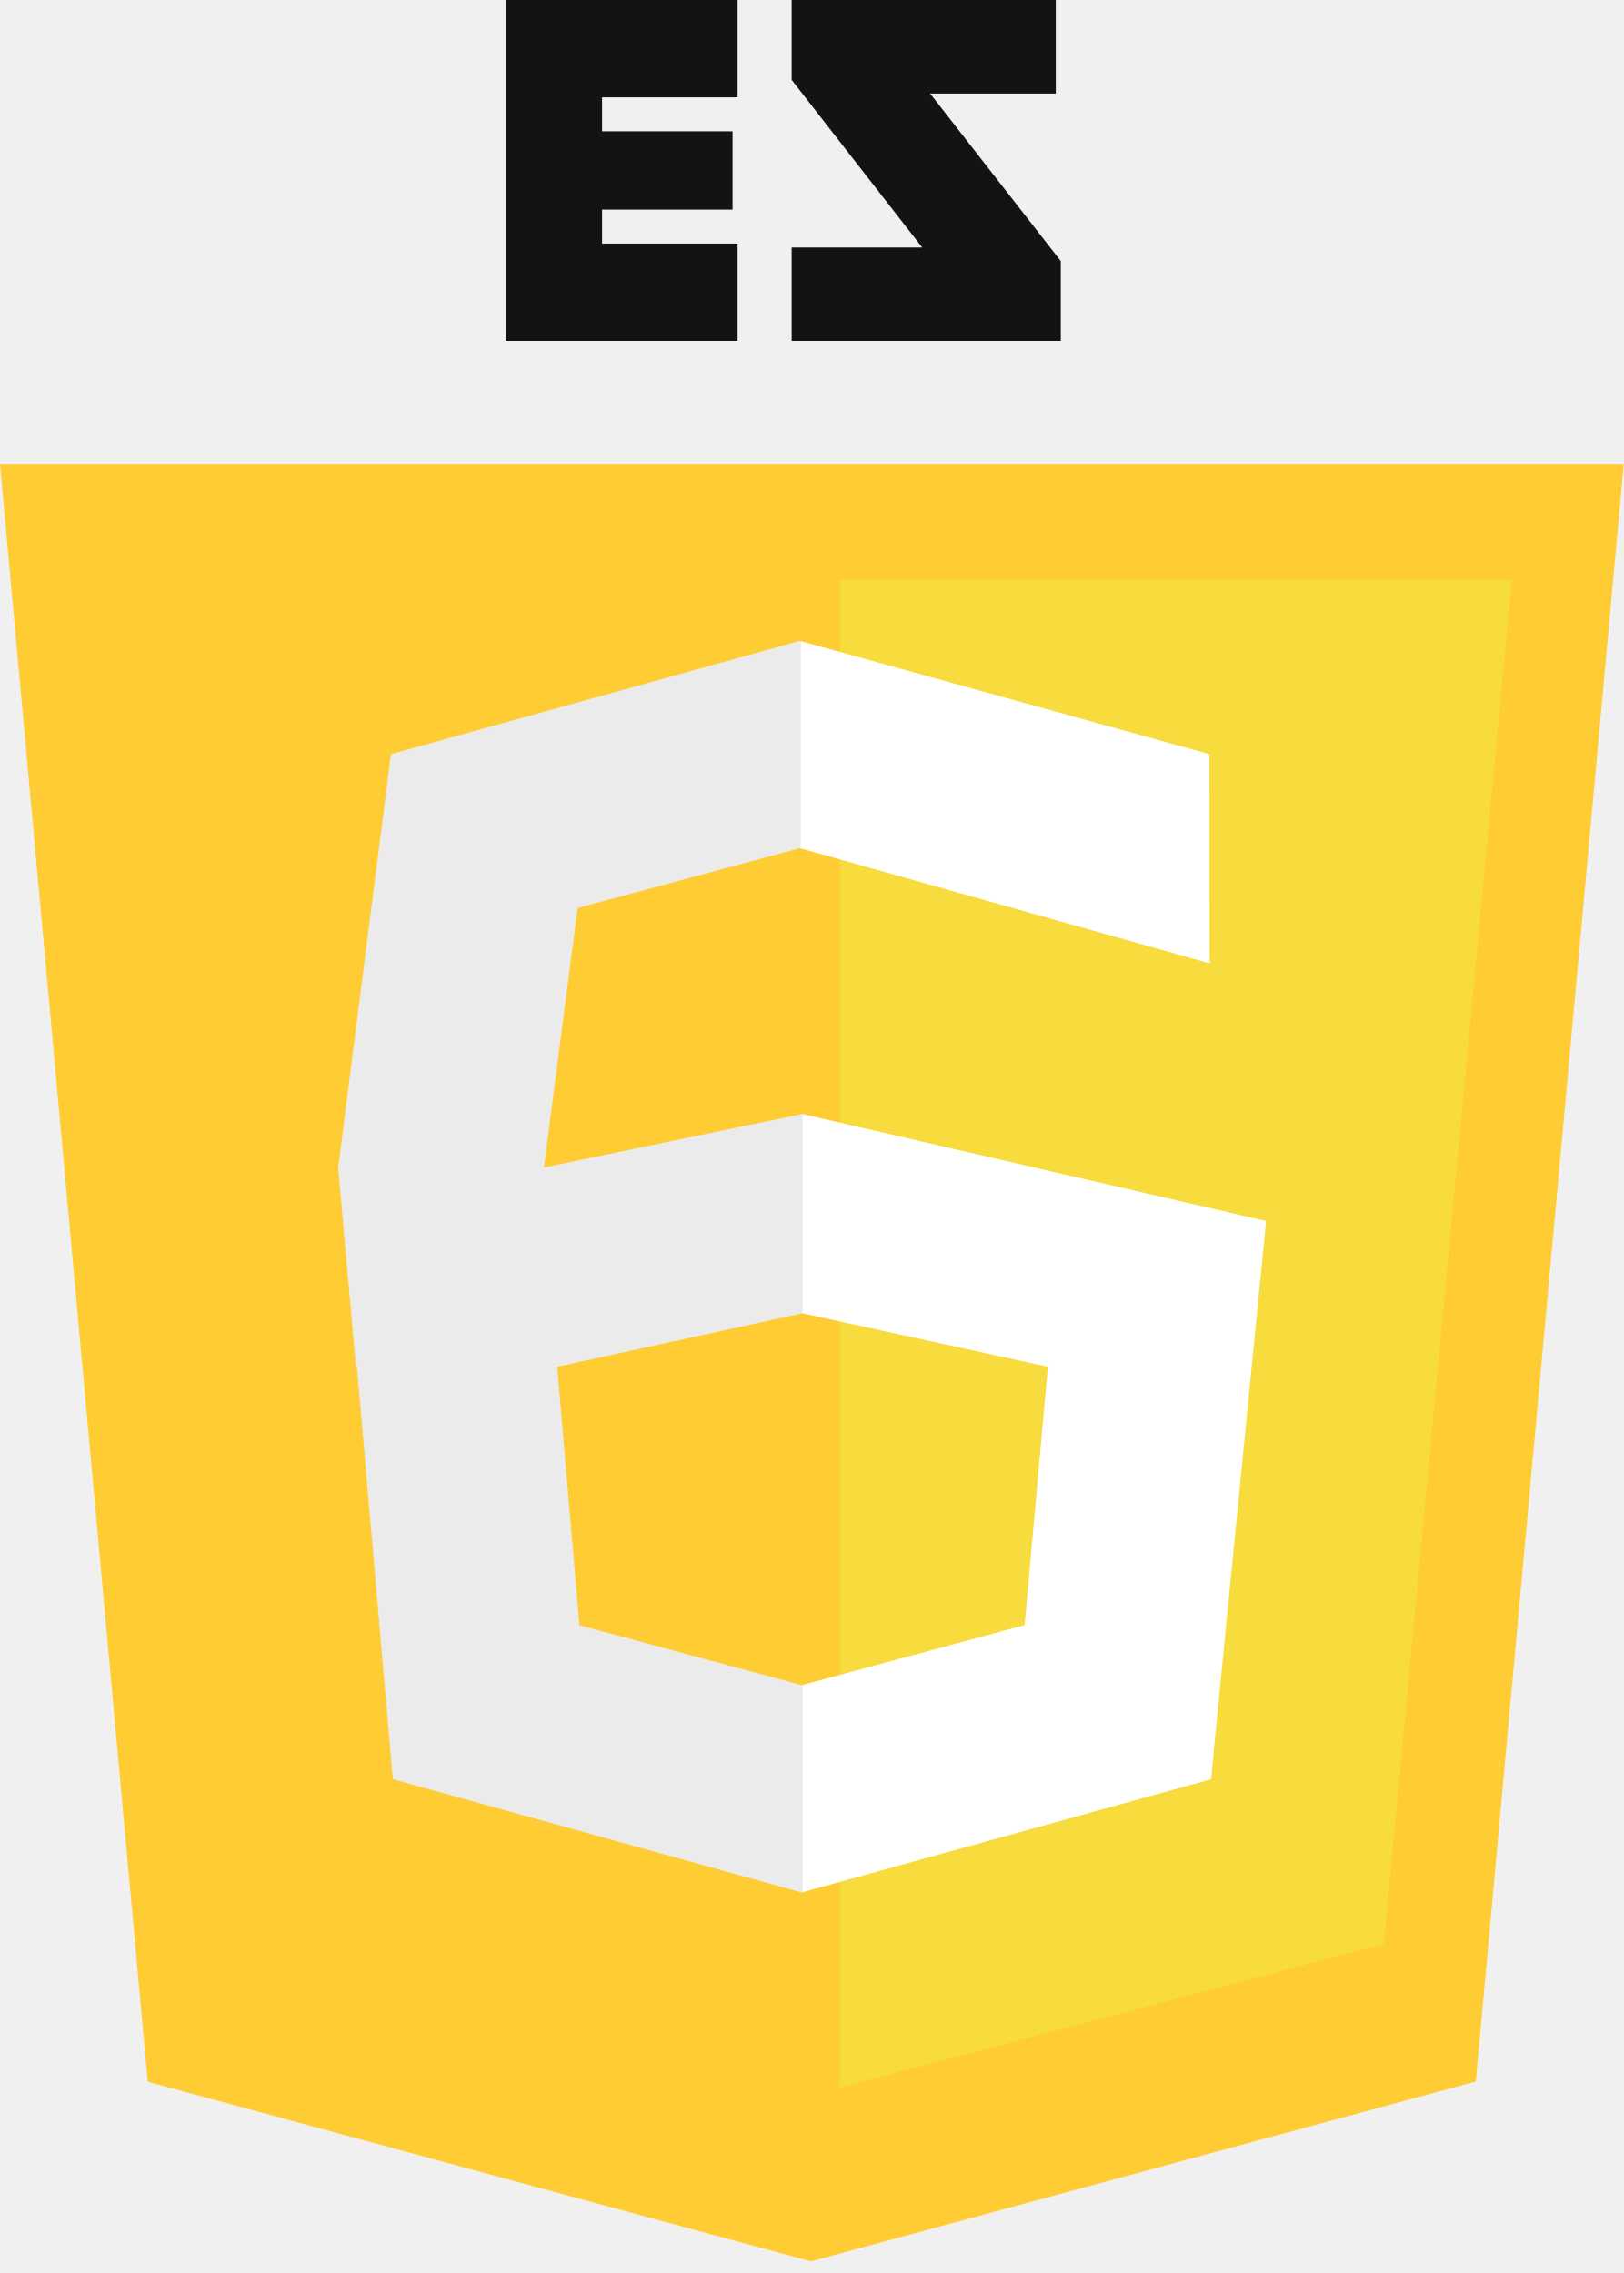
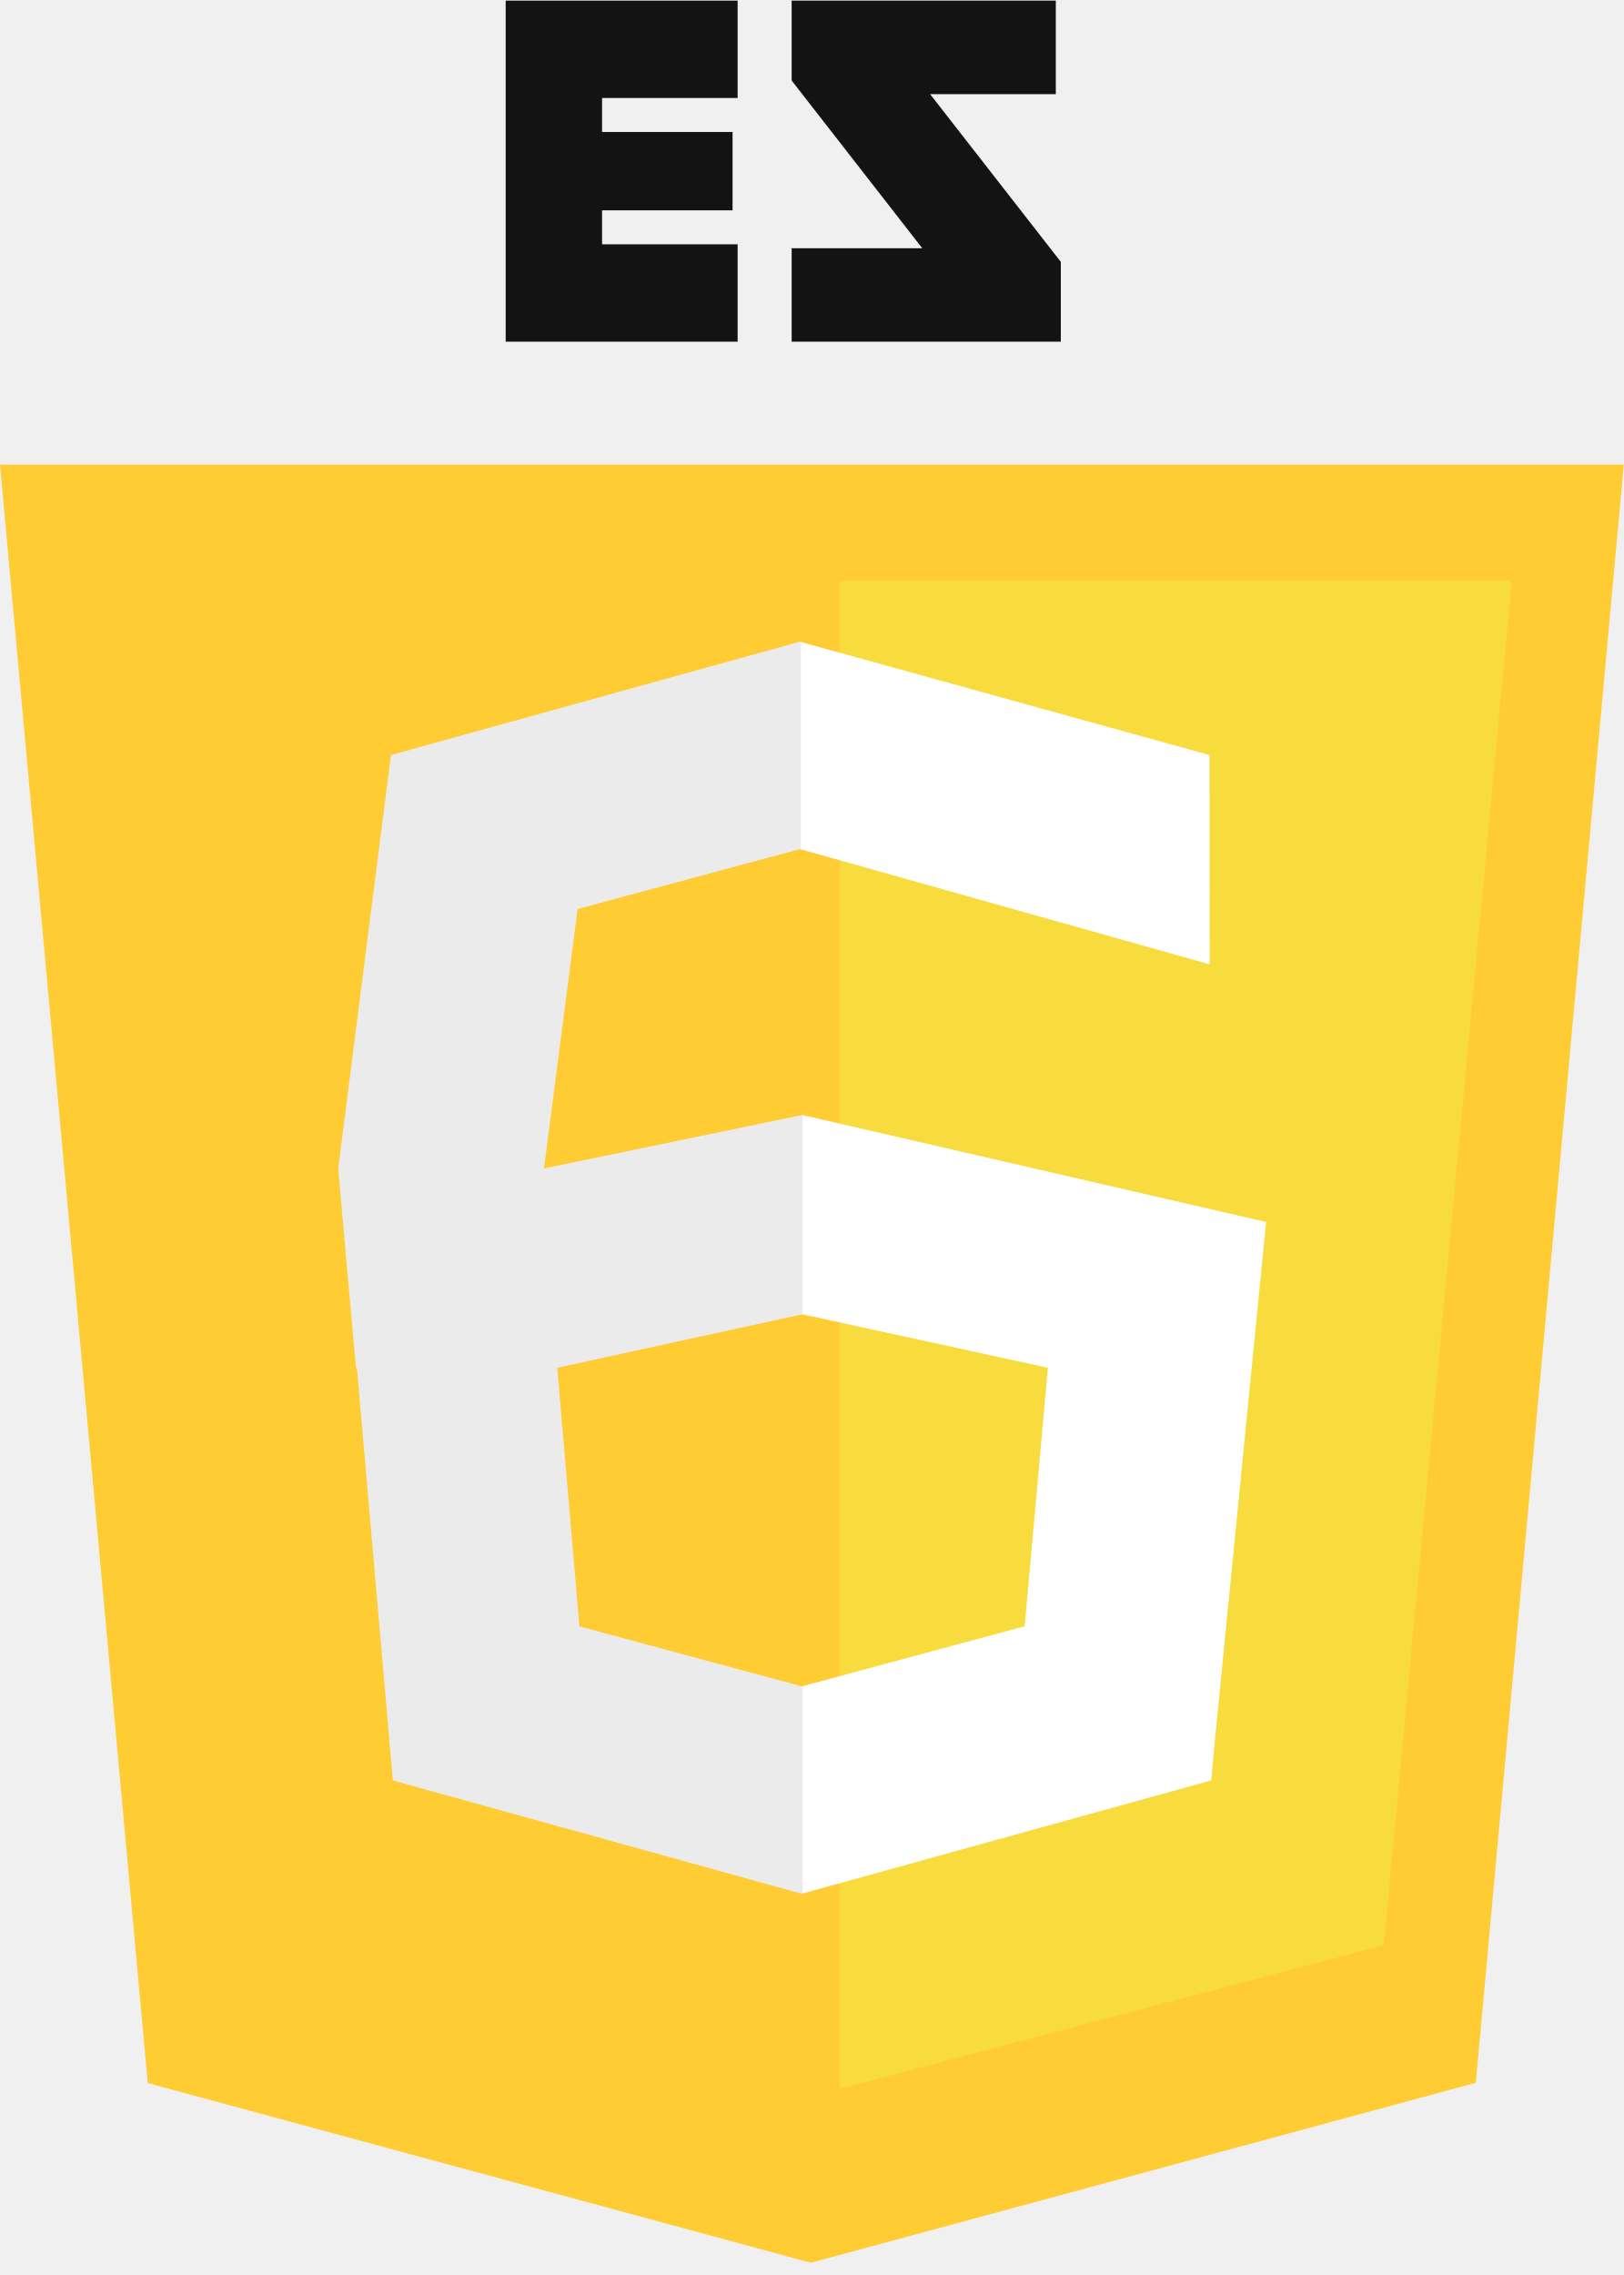
- <svg xmlns="http://www.w3.org/2000/svg" class="home-icon home-icon__es6" width="25px" height="35px" viewBox="0 0 25 35" version="1.1">
+ <svg xmlns="http://www.w3.org/2000/svg" class="home-icon home-icon__es6" width="1.562em" height="2.188em" viewBox="0 0 25 35" version="1.1">
  <g id="es6-icon" stroke="none" stroke-width="1" fill="none" fill-rule="evenodd">
    <g id="es6" fill-rule="nonzero">
      <polygon id="Shape" fill="#FFCC33" points="2.275 32.055 0 7.143 25 7.143 22.722 32.051 12.485 34.821" />
      <polygon id="Shape" fill="#F8DC3D" points="12.931 32.143 21.306 29.933 23.276 8.929 12.931 8.929" />
      <g id="Group" transform="translate(5.172414, 9.821429)">
        <g transform="translate(7.098987, 0)" fill="#FFFFFF" id="Shape">
          <polygon points="0.077 7.331 0.077 10.399 3.862 11.223 3.505 15.202 0.077 16.126 0.077 19.318 6.378 17.575 6.424 17.056 7.222 8.979" />
          <polygon points="6.35 1.791 0.048 0.048 0.048 3.24 6.353 5.013" />
        </g>
        <polygon id="Shape" fill="#EBEBEB" points="7.186 7.331 3.203 8.155 3.721 4.161 7.144 3.239 7.158 3.242 7.158 0.05 7.144 0.046 0.847 1.791 0.035 8.155 0.034 8.155 0.034 8.161 0.034 8.166 0.035 8.166 0.308 11.223 0.323 11.223 0.876 17.575 7.172 19.32 7.186 19.315 7.186 16.123 7.173 16.127 3.749 15.204 3.407 11.223 7.186 10.399" />
      </g>
      <g id="Group" transform="translate(7.758621, 0)" fill="#131313">
        <polygon id="Shape" points="8.497 1.44 6.562 1.44 8.574 4.021 8.574 5.25 4.43 5.25 4.43 3.812 6.441 3.812 4.43 1.23 4.43 0 8.497 0" />
        <polygon id="Shape" points="3.598 1.499 3.598 0 0.027 0 0.027 5.25 3.598 5.25 3.598 3.751 1.511 3.751 1.511 3.228 3.52 3.228 3.52 2.022 1.511 2.022 1.511 1.499" />
      </g>
    </g>
  </g>
</svg>
